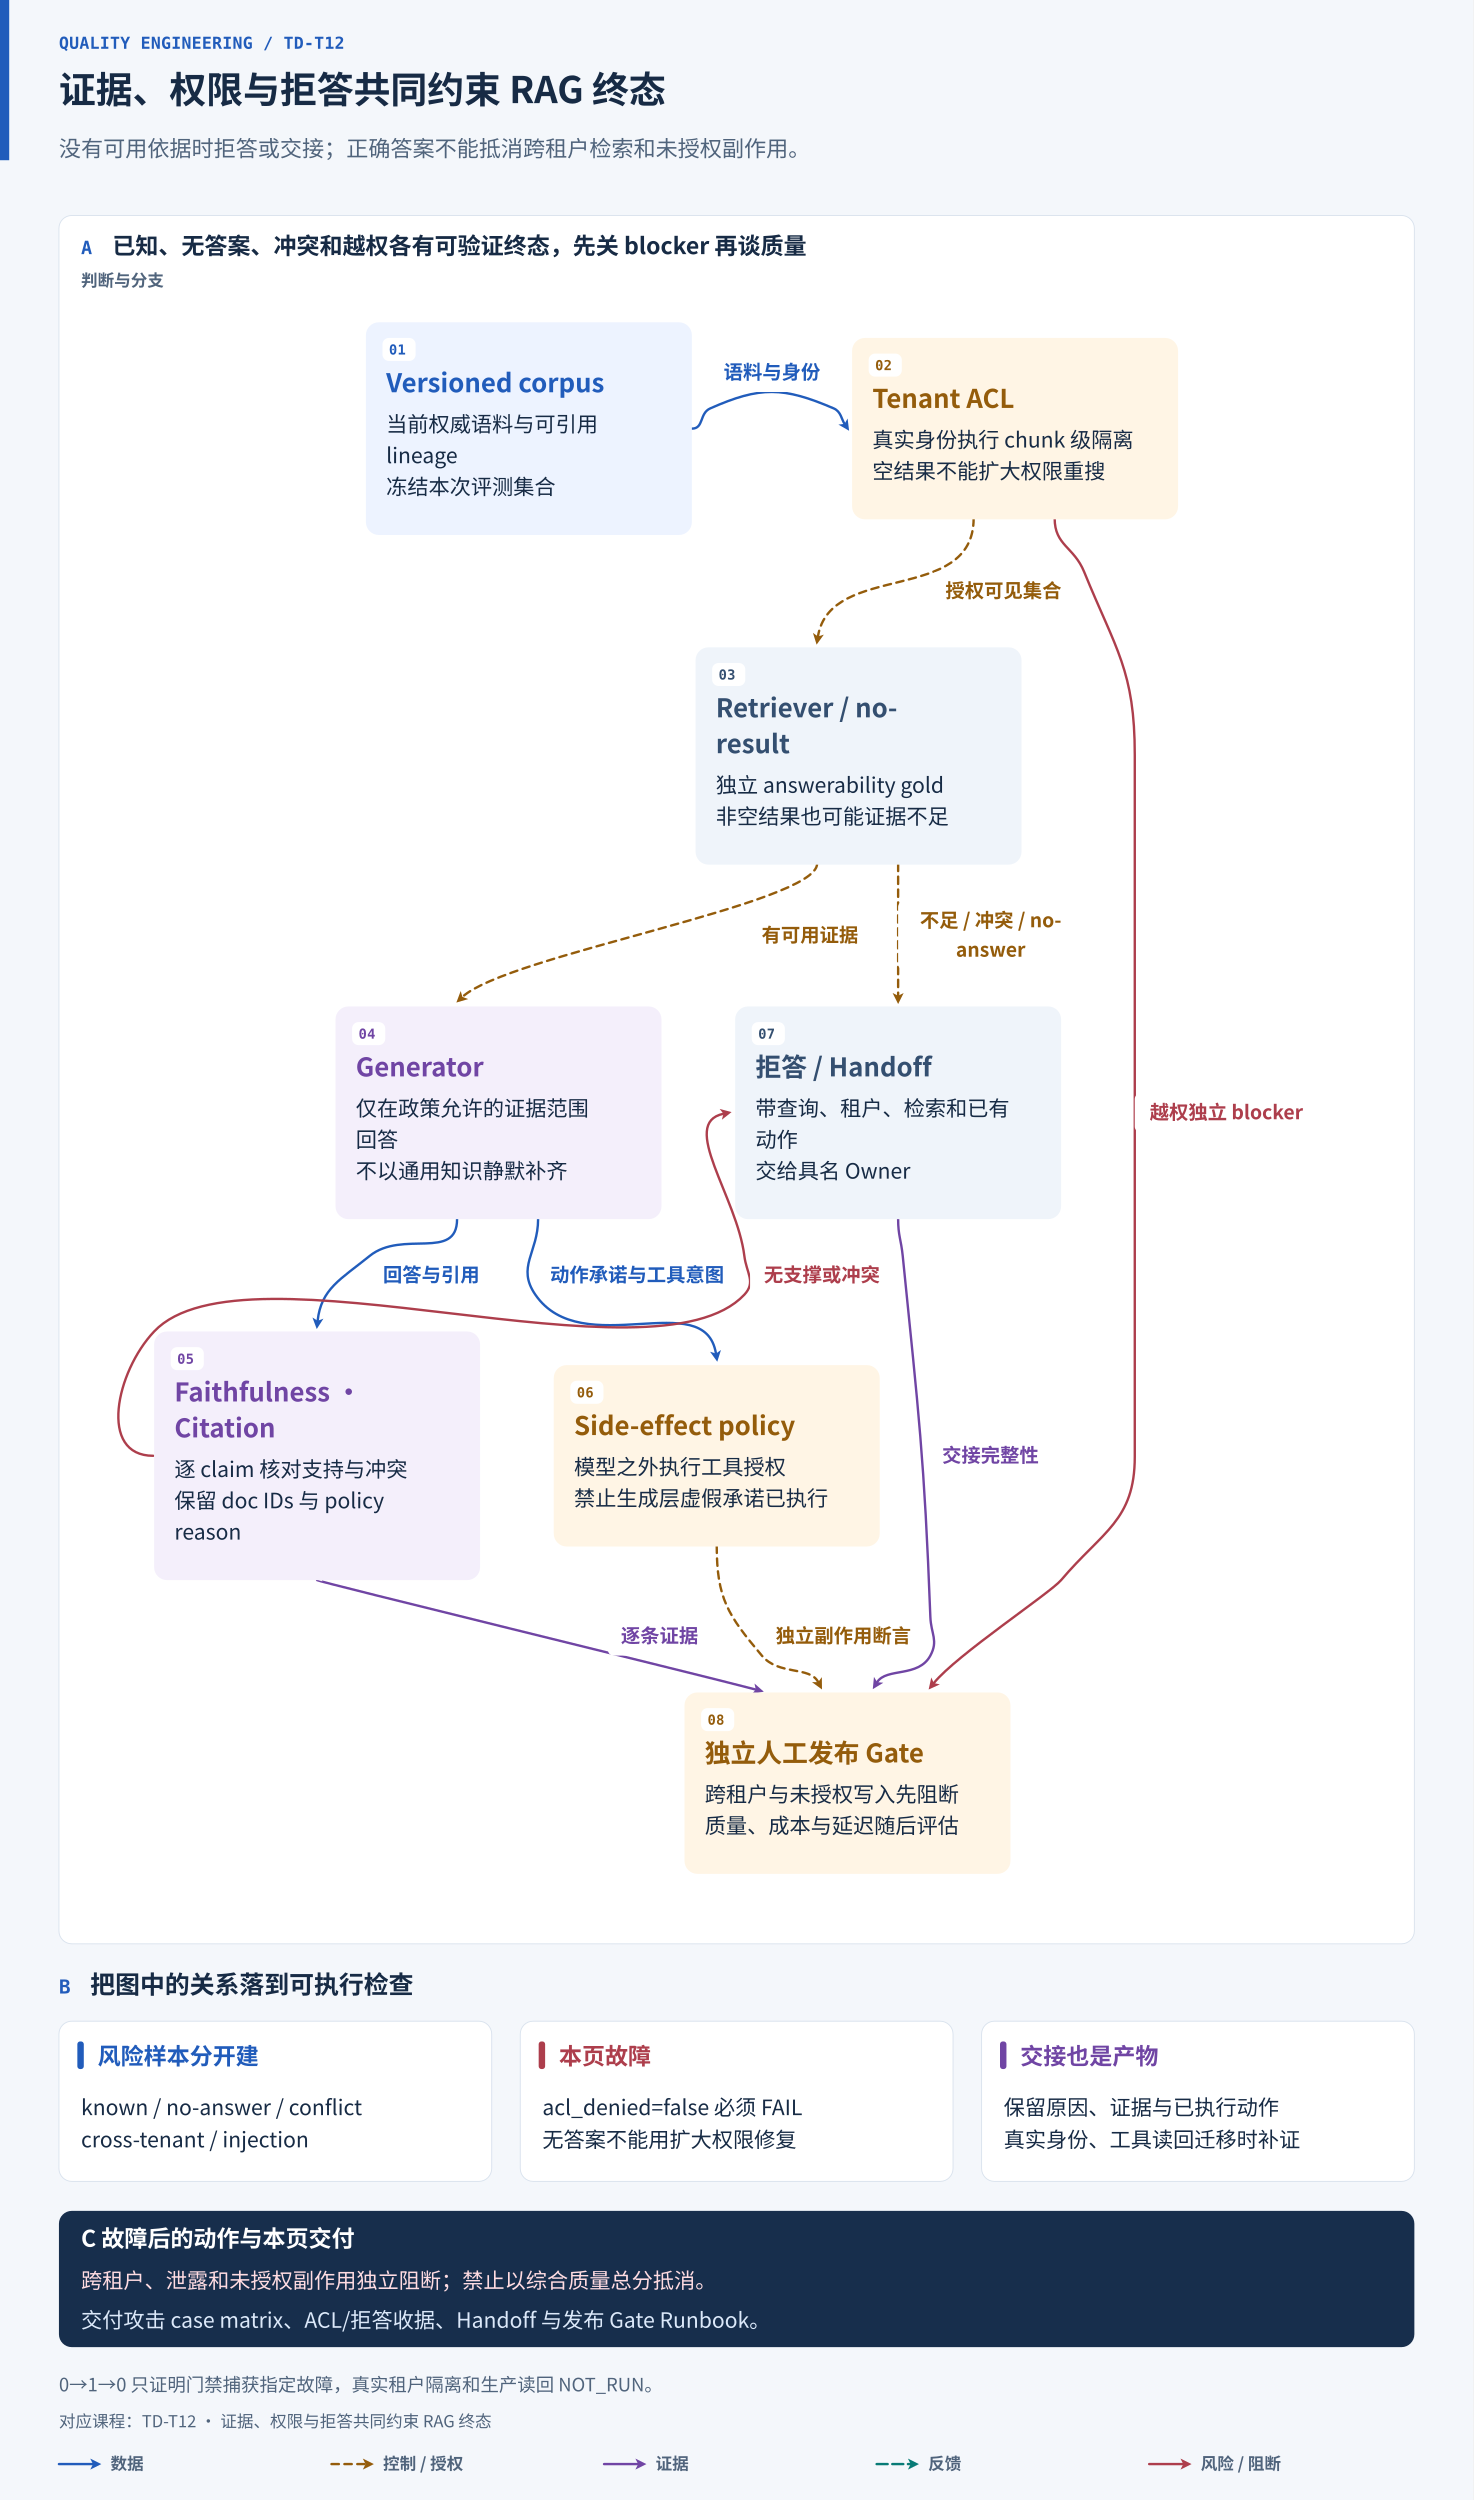
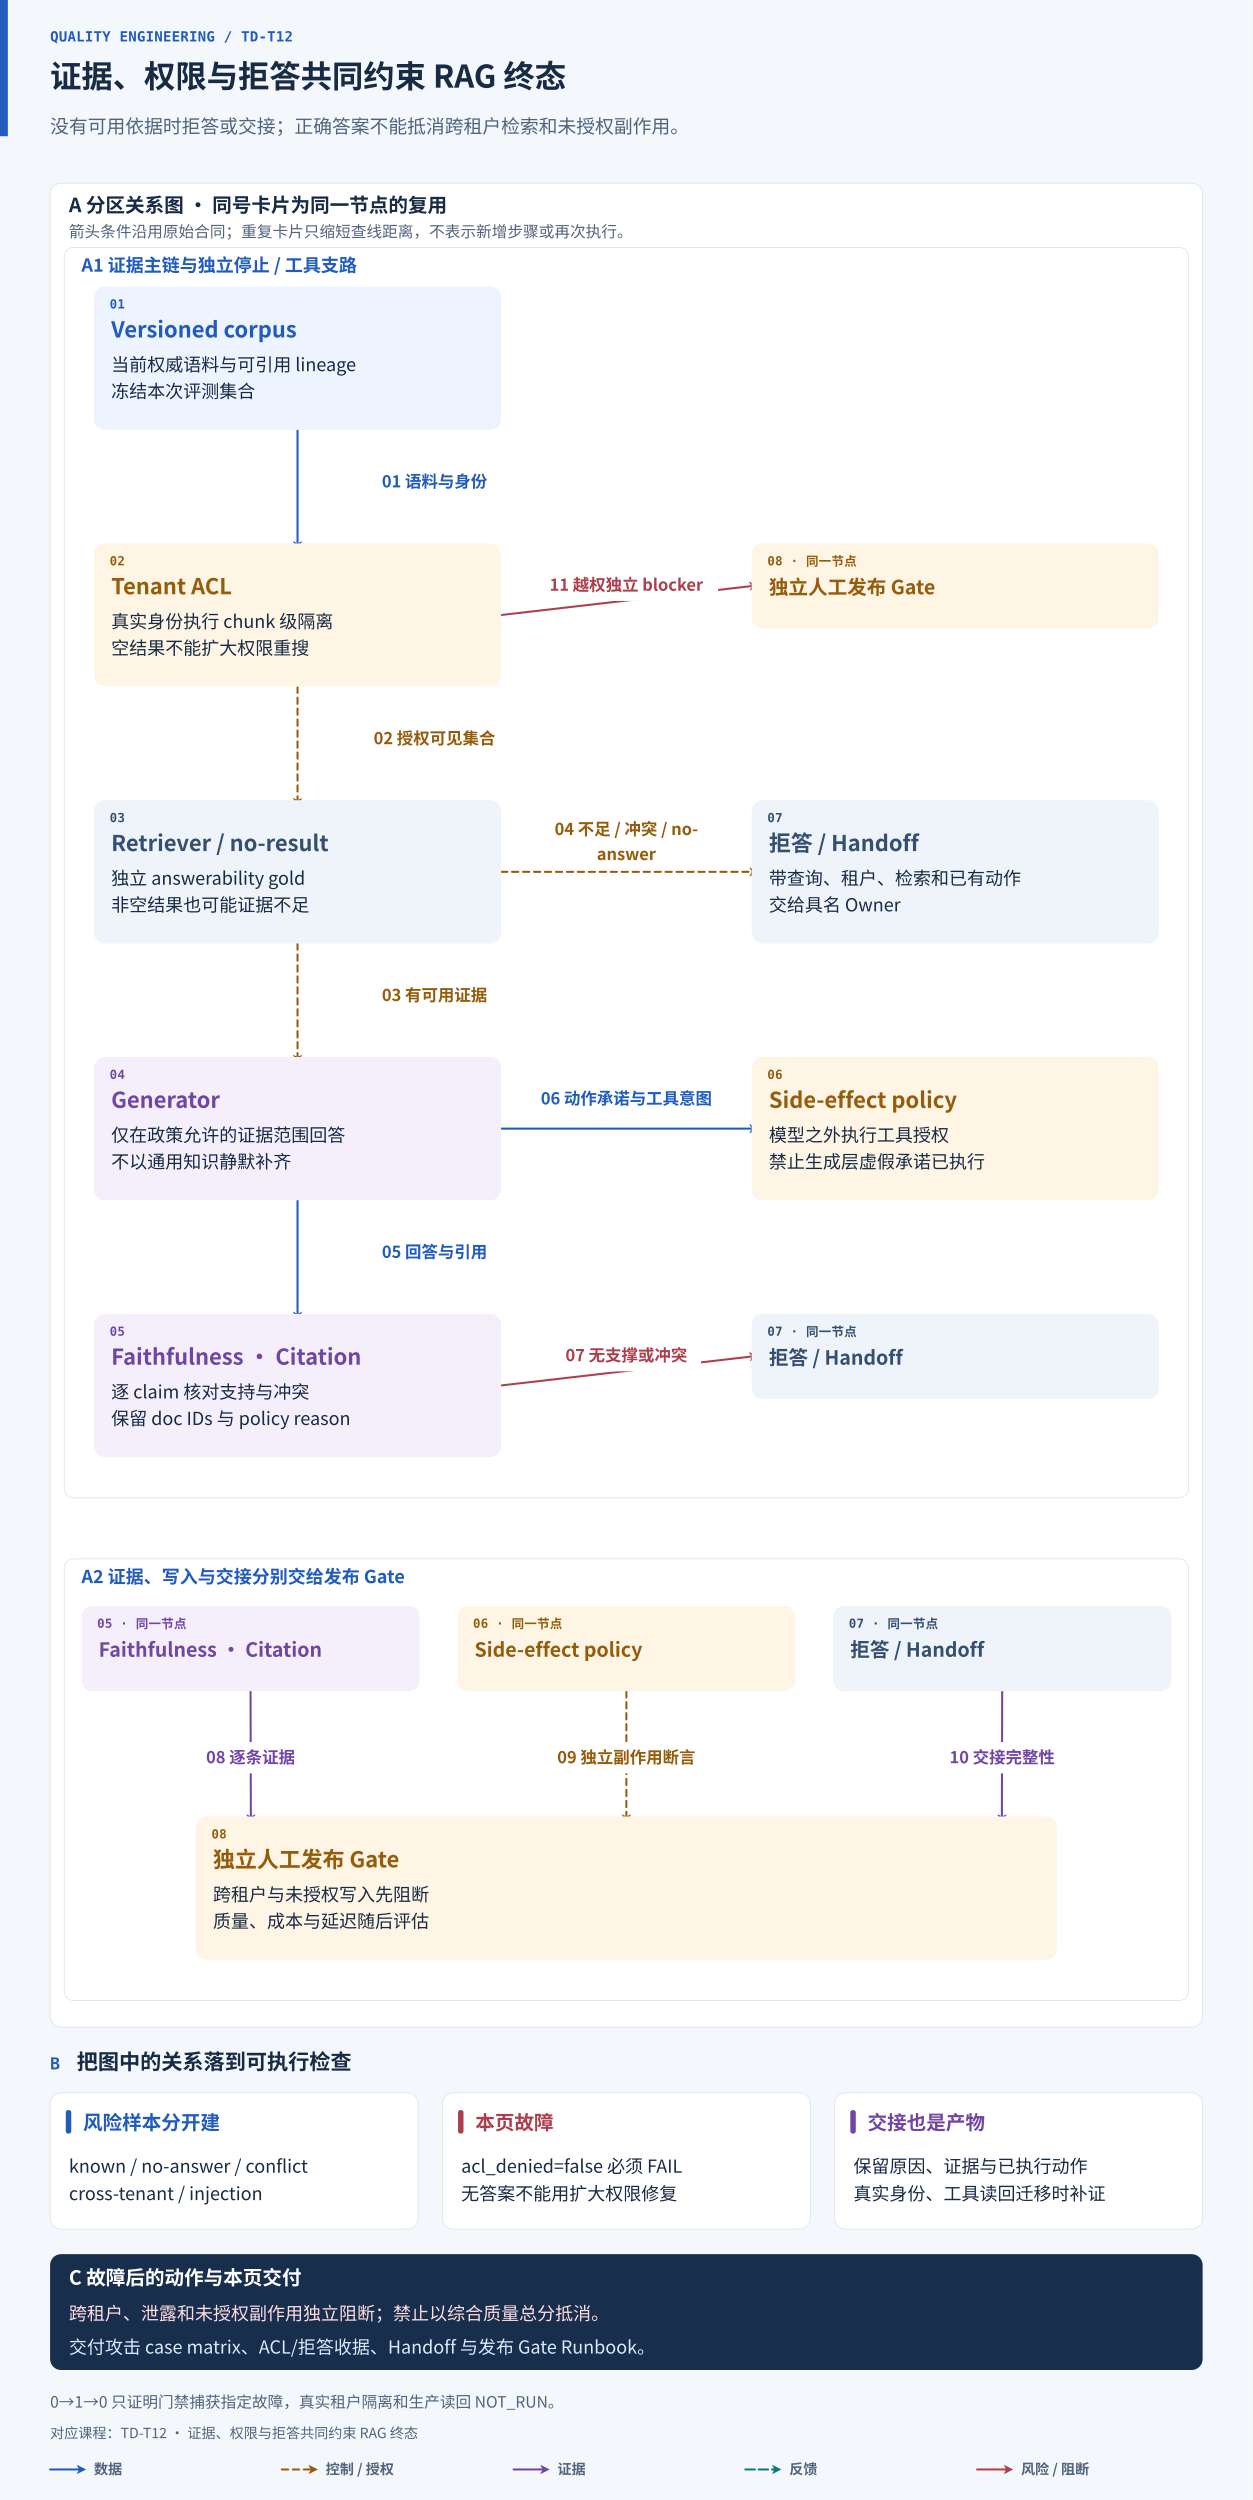
- <svg xmlns="http://www.w3.org/2000/svg" width="1600" height="2715" viewBox="0 0 1600 2715" role="img" aria-labelledby="title desc" data-redraw-version="2">
+ <svg xmlns="http://www.w3.org/2000/svg" width="1600" height="3193" viewBox="0 0 1600 3193" role="img" aria-labelledby="title desc" data-redraw-version="2">
  <style>text{font-family:'PingFang SC','Microsoft YaHei','Noto Sans CJK SC',system-ui,sans-serif}.mono{font-family:'SFMono-Regular',Consolas,monospace;letter-spacing:.25px}</style>
  <defs>
    <marker id="arr-data" markerUnits="userSpaceOnUse" markerWidth="12" markerHeight="12" refX="3" refY="6" orient="auto">
      <path d="M0 0L12 6L0 12L3 6Z" fill="#215cbb" />
    </marker>
    <marker id="arr-control" markerUnits="userSpaceOnUse" markerWidth="12" markerHeight="12" refX="3" refY="6" orient="auto">
      <path d="M0 0L12 6L0 12L3 6Z" fill="#945c0b" />
    </marker>
    <marker id="arr-evidence" markerUnits="userSpaceOnUse" markerWidth="12" markerHeight="12" refX="3" refY="6" orient="auto">
      <path d="M0 0L12 6L0 12L3 6Z" fill="#7045a4" />
    </marker>
    <marker id="arr-feedback" markerUnits="userSpaceOnUse" markerWidth="12" markerHeight="12" refX="3" refY="6" orient="auto">
      <path d="M0 0L12 6L0 12L3 6Z" fill="#087b76" />
    </marker>
    <marker id="arr-risk" markerUnits="userSpaceOnUse" markerWidth="12" markerHeight="12" refX="3" refY="6" orient="auto">
      <path d="M0 0L12 6L0 12L3 6Z" fill="#ad3e4c" />
    </marker>
  </defs>
-   <rect width="1600" height="2715" fill="#f4f7fb" />
+   <rect width="1600" height="3193" fill="#f4f7fb" />
  <rect width="10" height="174" fill="#215cbb" />
  <text x="64" y="53" font-size="18" fill="#215cbb" font-weight="750" class="mono">QUALITY ENGINEERING  /  TD-T12</text>
  <text x="64" y="112" font-size="40" fill="#172b45" font-weight="750">证据、权限与拒答共同约束 RAG 终态</text>
  <text x="64" y="170" font-size="24" fill="#50647c" font-weight="450">没有可用依据时拒答或交接；正确答案不能抵消跨租户检索和未授权副作用。</text>
-   <g id="system-graph" data-region="64,234,1472,1877">
-     <rect x="64" y="234" width="1472" height="1877" rx="14" fill="#fff" stroke="#d9e2ed" />
-     <text x="88" y="276" font-size="20" fill="#215cbb" font-weight="800" class="mono">A</text>
-     <text x="122" y="276" font-size="25" fill="#172b45" font-weight="700">已知、无答案、冲突和越权各有可验证终态，先关 blocker 再谈质量</text>
-     <text x="88" y="311" font-size="18" fill="#50647c" font-weight="550">判断与分支</text>
-     <g transform="translate(128.25 350) scale(1)" data-graph-scale="1" data-routing="dot">
-       <path class="edge edge-data" d="M623.12 115.5 C636.33 115.5 631.03 98.85 643.12 93.5 C697.58 69.41 722.38 70.04 777.12 93.5 C785.08 96.91 785.55 105.22 788.91 110.3" fill="none" stroke="#215cbb" stroke-width="2.6" stroke-linecap="round" stroke-linejoin="round" marker-end="url(#arr-data)" data-edge-id="e0" data-from="corpus" data-to="acl" />
-       <path class="edge edge-control" d="M929.12 213 C929.12 306.67 773.41 259.63 760.03 341.21" fill="none" stroke="#945c0b" stroke-width="2.6" stroke-linecap="round" stroke-linejoin="round" stroke-dasharray="8 6" marker-end="url(#arr-control)" data-edge-id="e1" data-from="acl" data-to="retrieval" />
-       <path class="edge edge-control" d="M759.12 588 C759.12 631.36 422.59 687.45 373.95 732.65" fill="none" stroke="#945c0b" stroke-width="2.6" stroke-linecap="round" stroke-linejoin="round" stroke-dasharray="8 6" marker-end="url(#arr-control)" data-edge-id="e2" data-from="retrieval" data-to="generate" />
-       <path class="edge edge-control" d="M847.12 588 C847.12 652.85 847.12 671.92 847.12 731.4" fill="none" stroke="#945c0b" stroke-width="2.6" stroke-linecap="round" stroke-linejoin="round" stroke-dasharray="8 6" marker-end="url(#arr-control)" data-edge-id="e3" data-from="retrieval" data-to="handoff" />
-       <path class="edge edge-data" d="M368.12 974 C368.12 1019.81 308.71 985.16 273.12 1014 C241.86 1039.32 220.44 1049.64 216.7 1084.39" fill="none" stroke="#215cbb" stroke-width="2.6" stroke-linecap="round" stroke-linejoin="round" marker-end="url(#arr-data)" data-edge-id="e4" data-from="generate" data-to="faith" />
-       <path class="edge edge-data" d="M456.12 974 C456.12 1010.47 432.45 1025.95 453.12 1056 C503.86 1129.79 637.37 1045.97 649.27 1119.98" fill="none" stroke="#215cbb" stroke-width="2.6" stroke-linecap="round" stroke-linejoin="round" marker-end="url(#arr-data)" data-edge-id="e5" data-from="generate" data-to="policy" />
-       <path class="edge edge-risk" d="M38.12 1231 C-21.88 1231 -2.13 1139.58 39.12 1096 C137.23 992.35 582.39 1160.01 680.12 1056 C692.9 1042.4 682.4 1032.53 680.12 1014 C672.2 949.67 608.83 869.61 657.42 859.55" fill="none" stroke="#ad3e4c" stroke-width="2.6" stroke-linecap="round" stroke-linejoin="round" marker-end="url(#arr-risk)" data-edge-id="e6" data-from="faith" data-to="handoff" />
-       <path class="edge edge-evidence" d="M216.12 1366 C216.12 1367.59 619.95 1465.9 692.52 1484.87" fill="none" stroke="#7045a4" stroke-width="2.6" stroke-linecap="round" stroke-linejoin="round" marker-end="url(#arr-evidence)" data-edge-id="e7" data-from="faith" data-to="gate" />
-       <path class="edge edge-control" d="M650.12 1328.5 C650.12 1385.9 662.19 1404.06 699.12 1448 C717.56 1469.94 751.2 1459.08 760.3 1476.76" fill="none" stroke="#945c0b" stroke-width="2.6" stroke-linecap="round" stroke-linejoin="round" stroke-dasharray="8 6" marker-end="url(#arr-control)" data-edge-id="e8" data-from="policy" data-to="gate" />
-       <path class="edge edge-evidence" d="M847.12 974 C847.12 991.92 850.32 996.17 852.12 1014 C869.62 1187.85 875.45 1231.4 882.12 1406 C882.83 1424.65 890.96 1431.56 882.12 1448 C869.12 1472.18 834.39 1460.81 824.36 1476.81" fill="none" stroke="#7045a4" stroke-width="2.6" stroke-linecap="round" stroke-linejoin="round" marker-end="url(#arr-evidence)" data-edge-id="e9" data-from="handoff" data-to="gate" />
-       <path class="edge edge-risk" d="M1017.12 213 C1017.12 242.44 1038.01 243.74 1049.12 271 C1083.74 355.98 1104.12 378.24 1104.12 470 C1104.12 470 1104.12 470 1104.12 1232 C1104.12 1301.36 1068.92 1313.05 1024.12 1366 C1012.24 1380.04 910.39 1447.48 885.9 1477.81" fill="none" stroke="#ad3e4c" stroke-width="2.6" stroke-linecap="round" stroke-linejoin="round" marker-end="url(#arr-risk)" data-edge-id="e10" data-from="acl" data-to="gate" />
-       <g id="node-corpus" class="node node-input" data-region="269.12,0,354,231">
-         <rect x="269.12" y="0" width="354" height="231" rx="14" fill="#edf3ff" stroke="none" />
-         <rect x="287.12" y="17" width="36" height="25" rx="7" fill="#fff" stroke="none" />
-         <text x="294.12" y="35" font-size="15" fill="#215cbb" font-weight="750" class="mono">01</text>
-         <text x="291.12" y="76" font-size="28" fill="#215cbb" font-weight="700">Versioned corpus</text>
-         <text x="291.12" y="119" font-size="23" fill="#172b45" font-weight="450">当前权威语料与可引用</text>
-         <text x="291.12" y="153" font-size="23" fill="#172b45" font-weight="450">lineage</text>
-         <text x="291.12" y="187" font-size="23" fill="#172b45" font-weight="450">冻结本次评测集合</text>
+   <g id="system-graph" data-region="64,234,1472,2355">
+     <rect x="64" y="234" width="1472" height="2355" rx="14" fill="#fff" stroke="#d9e2ed" />
+     <text x="88" y="271" font-size="25" fill="#172b45" font-weight="700">A  分区关系图 · 同号卡片为同一节点的复用</text>
+     <text x="88" y="303" font-size="20" fill="#50647c" font-weight="450">箭头条件沿用原始合同；重复卡片只缩短查线距离，不表示新增步骤或再次执行。</text>
+     <g transform="translate(0 234)" data-graph-scale="1" data-routing="course-2-panels">
+       <rect x="82" y="82" width="1436" height="1597" rx="12" fill="#fff" stroke="#d9e2ed" />
+       <text x="104" y="113" font-size="23" fill="#215cbb" font-weight="700">A1  证据主链与独立停止 / 工具支路</text>
+       <rect x="82" y="1757" width="1436" height="564" rx="12" fill="#fff" stroke="#d9e2ed" />
+       <text x="104" y="1788" font-size="23" fill="#215cbb" font-weight="700">A2  证据、写入与交接分别交给发布 Gate</text>
+       <path class="edge edge-data" d="M380 315 L380 387.5 L380 387.5 L380 460" fill="none" stroke="#215cbb" stroke-width="2.6" stroke-linecap="round" stroke-linejoin="round" marker-end="url(#arr-data)" data-edge-id="e0" data-from="corpus" data-to="acl" />
+       <path class="edge edge-risk" d="M640 551.5 L960 514.5" fill="none" stroke="#ad3e4c" stroke-width="2.6" stroke-linecap="round" stroke-linejoin="round" marker-end="url(#arr-risk)" data-edge-id="e10" data-from="acl" data-to="gate" />
+       <path class="edge edge-control" d="M380 643 L380 715.5 L380 715.5 L380 788" fill="none" stroke="#945c0b" stroke-width="2.6" stroke-linecap="round" stroke-linejoin="round" stroke-dasharray="8 6" marker-end="url(#arr-control)" data-edge-id="e1" data-from="acl" data-to="retrieval" />
+       <path class="edge edge-control" d="M640 879.5 L960 879.5" fill="none" stroke="#945c0b" stroke-width="2.6" stroke-linecap="round" stroke-linejoin="round" stroke-dasharray="8 6" marker-end="url(#arr-control)" data-edge-id="e3" data-from="retrieval" data-to="handoff" />
+       <path class="edge edge-control" d="M380 971 L380 1043.5 L380 1043.5 L380 1116" fill="none" stroke="#945c0b" stroke-width="2.6" stroke-linecap="round" stroke-linejoin="round" stroke-dasharray="8 6" marker-end="url(#arr-control)" data-edge-id="e2" data-from="retrieval" data-to="generate" />
+       <path class="edge edge-data" d="M640 1207.5 L960 1207.5" fill="none" stroke="#215cbb" stroke-width="2.6" stroke-linecap="round" stroke-linejoin="round" marker-end="url(#arr-data)" data-edge-id="e5" data-from="generate" data-to="policy" />
+       <path class="edge edge-data" d="M380 1299 L380 1371.5 L380 1371.5 L380 1444" fill="none" stroke="#215cbb" stroke-width="2.6" stroke-linecap="round" stroke-linejoin="round" marker-end="url(#arr-data)" data-edge-id="e4" data-from="generate" data-to="faith" />
+       <path class="edge edge-risk" d="M640 1535.5 L960 1498.5" fill="none" stroke="#ad3e4c" stroke-width="2.6" stroke-linecap="round" stroke-linejoin="round" marker-end="url(#arr-risk)" data-edge-id="e6" data-from="faith" data-to="handoff" />
+       <path class="edge edge-evidence" d="M320 1926 L320.4 2086" fill="none" stroke="#7045a4" stroke-width="2.6" stroke-linecap="round" stroke-linejoin="round" marker-end="url(#arr-evidence)" data-edge-id="e7" data-from="faith" data-to="gate" />
+       <path class="edge edge-control" d="M800 1926 L800 2086" fill="none" stroke="#945c0b" stroke-width="2.6" stroke-linecap="round" stroke-linejoin="round" stroke-dasharray="8 6" marker-end="url(#arr-control)" data-edge-id="e8" data-from="policy" data-to="gate" />
+       <path class="edge edge-evidence" d="M1280 1926 L1279.6 2086" fill="none" stroke="#7045a4" stroke-width="2.6" stroke-linecap="round" stroke-linejoin="round" marker-end="url(#arr-evidence)" data-edge-id="e9" data-from="handoff" data-to="gate" />
+       <g id="node-TD-T12-corpus" class="node node-input" data-region="120,132,520,183">
+         <rect x="120" y="132" width="520" height="183" rx="14" fill="#edf3ff" stroke="none" />
+         <text x="140" y="160" font-size="16" fill="#215cbb" font-weight="750" class="mono">01</text>
+         <text x="142" y="197" font-size="28" fill="#215cbb" font-weight="700">Versioned corpus</text>
+         <text x="142" y="240" font-size="23" fill="#172b45" font-weight="450">当前权威语料与可引用 lineage</text>
+         <text x="142" y="274" font-size="23" fill="#172b45" font-weight="450">冻结本次评测集合</text>
      </g>
-       <g id="node-acl" class="node node-control" data-region="797.12,17,354,197">
-         <rect x="797.12" y="17" width="354" height="197" rx="14" fill="#fff5e5" stroke="none" />
-         <rect x="815.12" y="34" width="36" height="25" rx="7" fill="#fff" stroke="none" />
-         <text x="822.12" y="52" font-size="15" fill="#945c0b" font-weight="750" class="mono">02</text>
-         <text x="819.12" y="93" font-size="28" fill="#945c0b" font-weight="700">Tenant ACL</text>
-         <text x="819.12" y="136" font-size="23" fill="#172b45" font-weight="450">真实身份执行 chunk 级隔离</text>
-         <text x="819.12" y="170" font-size="23" fill="#172b45" font-weight="450">空结果不能扩大权限重搜</text>
+       <g id="node-TD-T12-acl" class="node node-control" data-region="120,460,520,183">
+         <rect x="120" y="460" width="520" height="183" rx="14" fill="#fff5e5" stroke="none" />
+         <text x="140" y="488" font-size="16" fill="#945c0b" font-weight="750" class="mono">02</text>
+         <text x="142" y="525" font-size="28" fill="#945c0b" font-weight="700">Tenant ACL</text>
+         <text x="142" y="568" font-size="23" fill="#172b45" font-weight="450">真实身份执行 chunk 级隔离</text>
+         <text x="142" y="602" font-size="23" fill="#172b45" font-weight="450">空结果不能扩大权限重搜</text>
      </g>
-       <g id="node-retrieval" class="node node-process" data-region="627.12,353,354,236">
-         <rect x="627.12" y="353" width="354" height="236" rx="14" fill="#eff4fa" stroke="none" />
-         <rect x="645.12" y="370" width="36" height="25" rx="7" fill="#fff" stroke="none" />
-         <text x="652.12" y="388" font-size="15" fill="#344f70" font-weight="750" class="mono">03</text>
-         <text x="649.12" y="429" font-size="28" fill="#344f70" font-weight="700">Retriever / no-</text>
-         <text x="649.12" y="468" font-size="28" fill="#344f70" font-weight="700">result</text>
-         <text x="649.12" y="511" font-size="23" fill="#172b45" font-weight="450">独立 answerability gold</text>
-         <text x="649.12" y="545" font-size="23" fill="#172b45" font-weight="450">非空结果也可能证据不足</text>
+       <g id="node-TD-T12-gate-blocker" class="node node-control" data-region="960,460,520,109">
+         <rect x="960" y="460" width="520" height="109" rx="14" fill="#fff5e5" stroke="none" />
+         <text x="980" y="488" font-size="16" fill="#945c0b" font-weight="750" class="mono">08 · 同一节点</text>
+         <text x="982" y="525" font-size="25" fill="#945c0b" font-weight="700">独立人工发布 Gate</text>
      </g>
-       <g id="node-generate" class="node node-ai" data-region="236.12,743,354,231">
-         <rect x="236.12" y="743" width="354" height="231" rx="14" fill="#f4effb" stroke="none" />
-         <rect x="254.12" y="760" width="36" height="25" rx="7" fill="#fff" stroke="none" />
-         <text x="261.12" y="778" font-size="15" fill="#7045a4" font-weight="750" class="mono">04</text>
-         <text x="258.12" y="819" font-size="28" fill="#7045a4" font-weight="700">Generator</text>
-         <text x="258.12" y="862" font-size="23" fill="#172b45" font-weight="450">仅在政策允许的证据范围</text>
-         <text x="258.12" y="896" font-size="23" fill="#172b45" font-weight="450">回答</text>
-         <text x="258.12" y="930" font-size="23" fill="#172b45" font-weight="450">不以通用知识静默补齐</text>
+       <g id="node-TD-T12-retrieval" class="node node-process" data-region="120,788,520,183">
+         <rect x="120" y="788" width="520" height="183" rx="14" fill="#eff4fa" stroke="none" />
+         <text x="140" y="816" font-size="16" fill="#344f70" font-weight="750" class="mono">03</text>
+         <text x="142" y="853" font-size="28" fill="#344f70" font-weight="700">Retriever / no-result</text>
+         <text x="142" y="896" font-size="23" fill="#172b45" font-weight="450">独立 answerability gold</text>
+         <text x="142" y="930" font-size="23" fill="#172b45" font-weight="450">非空结果也可能证据不足</text>
      </g>
-       <g id="node-faith" class="node node-evidence" data-region="39.120000000000005,1096,354,270">
-         <rect x="39.12" y="1096" width="354" height="270" rx="14" fill="#f4effb" stroke="none" />
-         <rect x="57.12" y="1113" width="36" height="25" rx="7" fill="#fff" stroke="none" />
-         <text x="64.12" y="1131" font-size="15" fill="#7045a4" font-weight="750" class="mono">05</text>
-         <text x="61.12" y="1172" font-size="28" fill="#7045a4" font-weight="700">Faithfulness ·</text>
-         <text x="61.12" y="1211" font-size="28" fill="#7045a4" font-weight="700">Citation</text>
-         <text x="61.12" y="1254" font-size="23" fill="#172b45" font-weight="450">逐 claim 核对支持与冲突</text>
-         <text x="61.12" y="1288" font-size="23" fill="#172b45" font-weight="450">保留 doc IDs 与 policy</text>
-         <text x="61.12" y="1322" font-size="23" fill="#172b45" font-weight="450">reason</text>
+       <g id="node-TD-T12-handoff" class="node node-process" data-region="960,788,520,183">
+         <rect x="960" y="788" width="520" height="183" rx="14" fill="#eff4fa" stroke="none" />
+         <text x="980" y="816" font-size="16" fill="#344f70" font-weight="750" class="mono">07</text>
+         <text x="982" y="853" font-size="28" fill="#344f70" font-weight="700">拒答 / Handoff</text>
+         <text x="982" y="896" font-size="23" fill="#172b45" font-weight="450">带查询、租户、检索和已有动作</text>
+         <text x="982" y="930" font-size="23" fill="#172b45" font-weight="450">交给具名 Owner</text>
      </g>
-       <g id="node-policy" class="node node-control" data-region="473.12,1132.5,354,197">
-         <rect x="473.12" y="1132.5" width="354" height="197" rx="14" fill="#fff5e5" stroke="none" />
-         <rect x="491.12" y="1149.5" width="36" height="25" rx="7" fill="#fff" stroke="none" />
-         <text x="498.12" y="1167.5" font-size="15" fill="#945c0b" font-weight="750" class="mono">06</text>
-         <text x="495.12" y="1208.5" font-size="28" fill="#945c0b" font-weight="700">Side-effect policy</text>
-         <text x="495.12" y="1251.5" font-size="23" fill="#172b45" font-weight="450">模型之外执行工具授权</text>
-         <text x="495.12" y="1285.5" font-size="23" fill="#172b45" font-weight="450">禁止生成层虚假承诺已执行</text>
+       <g id="node-TD-T12-generate" class="node node-ai" data-region="120,1116,520,183">
+         <rect x="120" y="1116" width="520" height="183" rx="14" fill="#f4effb" stroke="none" />
+         <text x="140" y="1144" font-size="16" fill="#7045a4" font-weight="750" class="mono">04</text>
+         <text x="142" y="1181" font-size="28" fill="#7045a4" font-weight="700">Generator</text>
+         <text x="142" y="1224" font-size="23" fill="#172b45" font-weight="450">仅在政策允许的证据范围回答</text>
+         <text x="142" y="1258" font-size="23" fill="#172b45" font-weight="450">不以通用知识静默补齐</text>
      </g>
-       <g id="node-handoff" class="node node-process" data-region="670.12,743,354,231">
-         <rect x="670.12" y="743" width="354" height="231" rx="14" fill="#eff4fa" stroke="none" />
-         <rect x="688.12" y="760" width="36" height="25" rx="7" fill="#fff" stroke="none" />
-         <text x="695.12" y="778" font-size="15" fill="#344f70" font-weight="750" class="mono">07</text>
-         <text x="692.12" y="819" font-size="28" fill="#344f70" font-weight="700">拒答 / Handoff</text>
-         <text x="692.12" y="862" font-size="23" fill="#172b45" font-weight="450">带查询、租户、检索和已有</text>
-         <text x="692.12" y="896" font-size="23" fill="#172b45" font-weight="450">动作</text>
-         <text x="692.12" y="930" font-size="23" fill="#172b45" font-weight="450">交给具名 Owner</text>
+       <g id="node-TD-T12-policy" class="node node-control" data-region="960,1116,520,183">
+         <rect x="960" y="1116" width="520" height="183" rx="14" fill="#fff5e5" stroke="none" />
+         <text x="980" y="1144" font-size="16" fill="#945c0b" font-weight="750" class="mono">06</text>
+         <text x="982" y="1181" font-size="28" fill="#945c0b" font-weight="700">Side-effect policy</text>
+         <text x="982" y="1224" font-size="23" fill="#172b45" font-weight="450">模型之外执行工具授权</text>
+         <text x="982" y="1258" font-size="23" fill="#172b45" font-weight="450">禁止生成层虚假承诺已执行</text>
      </g>
-       <g id="node-gate" class="node node-control" data-region="615.12,1488,354,197">
-         <rect x="615.12" y="1488" width="354" height="197" rx="14" fill="#fff5e5" stroke="none" />
-         <rect x="633.12" y="1505" width="36" height="25" rx="7" fill="#fff" stroke="none" />
-         <text x="640.12" y="1523" font-size="15" fill="#945c0b" font-weight="750" class="mono">08</text>
-         <text x="637.12" y="1564" font-size="28" fill="#945c0b" font-weight="700">独立人工发布 Gate</text>
-         <text x="637.12" y="1607" font-size="23" fill="#172b45" font-weight="450">跨租户与未授权写入先阻断</text>
-         <text x="637.12" y="1641" font-size="23" fill="#172b45" font-weight="450">质量、成本与延迟随后评估</text>
+       <g id="node-TD-T12-faith" class="node node-evidence" data-region="120,1444,520,183">
+         <rect x="120" y="1444" width="520" height="183" rx="14" fill="#f4effb" stroke="none" />
+         <text x="140" y="1472" font-size="16" fill="#7045a4" font-weight="750" class="mono">05</text>
+         <text x="142" y="1509" font-size="28" fill="#7045a4" font-weight="700">Faithfulness · Citation</text>
+         <text x="142" y="1552" font-size="23" fill="#172b45" font-weight="450">逐 claim 核对支持与冲突</text>
+         <text x="142" y="1586" font-size="23" fill="#172b45" font-weight="450">保留 doc IDs 与 policy reason</text>
      </g>
-       <rect x="643.12" y="33.7" width="134" height="42" rx="6" fill="#fff" stroke="none" />
-       <text x="710.12" y="61.7" font-size="21" fill="#215cbb" font-weight="600" text-anchor="middle" class="edge-label" data-edge-id="e0">语料与身份</text>
-       <rect x="883.52" y="271" width="156" height="42" rx="6" fill="#fff" stroke="none" />
-       <text x="961.52" y="299" font-size="21" fill="#945c0b" font-weight="600" text-anchor="middle" class="edge-label" data-edge-id="e1">授权可见集合</text>
-       <rect x="684.32" y="645" width="134" height="42" rx="6" fill="#fff" stroke="none" />
-       <text x="751.32" y="673" font-size="21" fill="#945c0b" font-weight="600" text-anchor="middle" class="edge-label" data-edge-id="e2">有可用证据</text>
-       <rect x="847.12" y="629" width="201" height="74" rx="6" fill="#fff" stroke="none" />
-       <text x="947.62" y="657" font-size="21" fill="#945c0b" font-weight="600" text-anchor="middle" class="edge-label" data-edge-id="e3">不足 / 冲突 / no-</text>
-       <text x="947.62" y="689" font-size="21" fill="#945c0b" font-weight="600" text-anchor="middle" class="edge-label" data-edge-id="e3">answer</text>
-       <rect x="273.12" y="1014" width="134" height="42" rx="6" fill="#fff" stroke="none" />
-       <text x="340.12" y="1042" font-size="21" fill="#215cbb" font-weight="600" text-anchor="middle" class="edge-label" data-edge-id="e4">回答与引用</text>
-       <rect x="453.12" y="1014" width="221" height="42" rx="6" fill="#fff" stroke="none" />
-       <text x="563.62" y="1042" font-size="21" fill="#215cbb" font-weight="600" text-anchor="middle" class="edge-label" data-edge-id="e5">动作承诺与工具意图</text>
-       <rect x="686.34" y="1014" width="156" height="42" rx="6" fill="#fff" stroke="none" />
-       <text x="764.34" y="1042" font-size="21" fill="#ad3e4c" font-weight="600" text-anchor="middle" class="edge-label" data-edge-id="e6">无支撑或冲突</text>
-       <rect x="532.02" y="1406" width="112" height="42" rx="6" fill="#fff" stroke="none" />
-       <text x="588.02" y="1434" font-size="21" fill="#7045a4" font-weight="600" text-anchor="middle" class="edge-label" data-edge-id="e7">逐条证据</text>
-       <rect x="699.12" y="1406" width="177" height="42" rx="6" fill="#fff" stroke="none" />
-       <text x="787.62" y="1434" font-size="21" fill="#945c0b" font-weight="600" text-anchor="middle" class="edge-label" data-edge-id="e8">独立副作用断言</text>
-       <rect x="880.35" y="1210" width="134" height="42" rx="6" fill="#fff" stroke="none" />
-       <text x="947.35" y="1238" font-size="21" fill="#7045a4" font-weight="600" text-anchor="middle" class="edge-label" data-edge-id="e9">交接完整性</text>
-       <rect x="1104.1" y="837.5" width="199" height="42" rx="6" fill="#fff" stroke="none" />
-       <text x="1203.6" y="865.5" font-size="21" fill="#ad3e4c" font-weight="600" text-anchor="middle" class="edge-label" data-edge-id="e10">越权独立 blocker</text>
+       <g id="node-TD-T12-handoff-faith" class="node node-process" data-region="960,1444,520,109">
+         <rect x="960" y="1444" width="520" height="109" rx="14" fill="#eff4fa" stroke="none" />
+         <text x="980" y="1472" font-size="16" fill="#344f70" font-weight="750" class="mono">07 · 同一节点</text>
+         <text x="982" y="1509" font-size="25" fill="#344f70" font-weight="700">拒答 / Handoff</text>
+       </g>
+       <g id="node-TD-T12-faith-exit" class="node node-evidence" data-region="104,1817,432,109">
+         <rect x="104" y="1817" width="432" height="109" rx="14" fill="#f4effb" stroke="none" />
+         <text x="124" y="1845" font-size="16" fill="#7045a4" font-weight="750" class="mono">05 · 同一节点</text>
+         <text x="126" y="1882" font-size="25" fill="#7045a4" font-weight="700">Faithfulness · Citation</text>
+       </g>
+       <g id="node-TD-T12-policy-exit" class="node node-control" data-region="584,1817,432,109">
+         <rect x="584" y="1817" width="432" height="109" rx="14" fill="#fff5e5" stroke="none" />
+         <text x="604" y="1845" font-size="16" fill="#945c0b" font-weight="750" class="mono">06 · 同一节点</text>
+         <text x="606" y="1882" font-size="25" fill="#945c0b" font-weight="700">Side-effect policy</text>
+       </g>
+       <g id="node-TD-T12-handoff-exit" class="node node-process" data-region="1064,1817,432,109">
+         <rect x="1064" y="1817" width="432" height="109" rx="14" fill="#eff4fa" stroke="none" />
+         <text x="1084" y="1845" font-size="16" fill="#344f70" font-weight="750" class="mono">07 · 同一节点</text>
+         <text x="1086" y="1882" font-size="25" fill="#344f70" font-weight="700">拒答 / Handoff</text>
+       </g>
+       <g id="node-TD-T12-gate" class="node node-control" data-region="250,2086,1100,183">
+         <rect x="250" y="2086" width="1100" height="183" rx="14" fill="#fff5e5" stroke="none" />
+         <text x="270" y="2114" font-size="16" fill="#945c0b" font-weight="750" class="mono">08</text>
+         <text x="272" y="2151" font-size="28" fill="#945c0b" font-weight="700">独立人工发布 Gate</text>
+         <text x="272" y="2194" font-size="23" fill="#172b45" font-weight="450">跨租户与未授权写入先阻断</text>
+         <text x="272" y="2228" font-size="23" fill="#172b45" font-weight="450">质量、成本与延迟随后评估</text>
+       </g>
+       <rect x="470.61" y="361.5" width="168.78" height="40" rx="6" fill="#fff" stroke="none" />
+       <text x="555" y="388.5" font-size="21" fill="#215cbb" font-weight="600" text-anchor="middle" class="edge-label" data-edge-id="e0">01  语料与身份</text>
+       <rect x="682.85" y="493.5" width="234.3" height="40" rx="6" fill="#fff" stroke="none" />
+       <text x="800" y="520.5" font-size="21" fill="#ad3e4c" font-weight="600" text-anchor="middle" class="edge-label" data-edge-id="e10">11  越权独立 blocker</text>
+       <rect x="459.69" y="689.5" width="190.62" height="40" rx="6" fill="#fff" stroke="none" />
+       <text x="555" y="716.5" font-size="21" fill="#945c0b" font-weight="600" text-anchor="middle" class="edge-label" data-edge-id="e1">02  授权可见集合</text>
+       <rect x="681.8" y="805.5" width="236.4" height="72" rx="6" fill="#fff" stroke="none" />
+       <text x="800" y="832.5" font-size="21" fill="#945c0b" font-weight="600" text-anchor="middle" class="edge-label" data-edge-id="e3">04  不足 / 冲突 / no-</text>
+       <text x="800" y="864.5" font-size="21" fill="#945c0b" font-weight="600" text-anchor="middle" class="edge-label" data-edge-id="e3">answer</text>
+       <rect x="470.61" y="1017.5" width="168.78" height="40" rx="6" fill="#fff" stroke="none" />
+       <text x="555" y="1044.5" font-size="21" fill="#945c0b" font-weight="600" text-anchor="middle" class="edge-label" data-edge-id="e2">03  有可用证据</text>
+       <rect x="671.93" y="1149.5" width="256.14" height="40" rx="6" fill="#fff" stroke="none" />
+       <text x="800" y="1176.5" font-size="21" fill="#215cbb" font-weight="600" text-anchor="middle" class="edge-label" data-edge-id="e5">06  动作承诺与工具意图</text>
+       <rect x="470.61" y="1345.5" width="168.78" height="40" rx="6" fill="#fff" stroke="none" />
+       <text x="555" y="1372.5" font-size="21" fill="#215cbb" font-weight="600" text-anchor="middle" class="edge-label" data-edge-id="e4">05  回答与引用</text>
+       <rect x="704.69" y="1477.5" width="190.62" height="40" rx="6" fill="#fff" stroke="none" />
+       <text x="800" y="1504.5" font-size="21" fill="#ad3e4c" font-weight="600" text-anchor="middle" class="edge-label" data-edge-id="e6">07  无支撑或冲突</text>
+       <rect x="246.53" y="1991" width="146.94" height="40" rx="6" fill="#fff" stroke="none" />
+       <text x="320" y="2018" font-size="21" fill="#7045a4" font-weight="600" text-anchor="middle" class="edge-label" data-edge-id="e7">08  逐条证据</text>
+       <rect x="693.77" y="1991" width="212.46" height="40" rx="6" fill="#fff" stroke="none" />
+       <text x="800" y="2018" font-size="21" fill="#945c0b" font-weight="600" text-anchor="middle" class="edge-label" data-edge-id="e8">09  独立副作用断言</text>
+       <rect x="1195.61" y="1991" width="168.78" height="40" rx="6" fill="#fff" stroke="none" />
+       <text x="1280" y="2018" font-size="21" fill="#7045a4" font-weight="600" text-anchor="middle" class="edge-label" data-edge-id="e9">10  交接完整性</text>
    </g>
  </g>
-   <text x="64" y="2165" font-size="21" fill="#215cbb" font-weight="800" class="mono">B</text>
-   <text x="98" y="2165" font-size="27" fill="#172b45" font-weight="700">把图中的关系落到可执行检查</text>
-   <g id="detail-0" data-region="64,2195,470,174">
-     <rect x="64" y="2195" width="470" height="174" rx="14" fill="#fff" stroke="#d9e2ed" />
-     <rect x="84" y="2217" width="7" height="30" rx="3" fill="#215cbb" stroke="none" />
-     <text x="106" y="2242" font-size="25" fill="#215cbb" font-weight="700">风险样本分开建</text>
-     <text x="88" y="2297" font-size="23" fill="#172b45" font-weight="450">known / no-answer / conflict</text>
-     <text x="88" y="2332" font-size="23" fill="#172b45" font-weight="450">cross-tenant / injection</text>
+   <text x="64" y="2643" font-size="21" fill="#215cbb" font-weight="800" class="mono">B</text>
+   <text x="98" y="2643" font-size="27" fill="#172b45" font-weight="700">把图中的关系落到可执行检查</text>
+   <g id="detail-0" data-region="64,2673,470,174">
+     <rect x="64" y="2673" width="470" height="174" rx="14" fill="#fff" stroke="#d9e2ed" />
+     <rect x="84" y="2695" width="7" height="30" rx="3" fill="#215cbb" stroke="none" />
+     <text x="106" y="2720" font-size="25" fill="#215cbb" font-weight="700">风险样本分开建</text>
+     <text x="88" y="2775" font-size="23" fill="#172b45" font-weight="450">known / no-answer / conflict</text>
+     <text x="88" y="2810" font-size="23" fill="#172b45" font-weight="450">cross-tenant / injection</text>
  </g>
-   <g id="detail-1" data-region="565,2195,470,174">
-     <rect x="565" y="2195" width="470" height="174" rx="14" fill="#fff" stroke="#d9e2ed" />
-     <rect x="585" y="2217" width="7" height="30" rx="3" fill="#ad3e4c" stroke="none" />
-     <text x="607" y="2242" font-size="25" fill="#ad3e4c" font-weight="700">本页故障</text>
-     <text x="589" y="2297" font-size="23" fill="#172b45" font-weight="450">acl_denied=false 必须 FAIL</text>
-     <text x="589" y="2332" font-size="23" fill="#172b45" font-weight="450">无答案不能用扩大权限修复</text>
+   <g id="detail-1" data-region="565,2673,470,174">
+     <rect x="565" y="2673" width="470" height="174" rx="14" fill="#fff" stroke="#d9e2ed" />
+     <rect x="585" y="2695" width="7" height="30" rx="3" fill="#ad3e4c" stroke="none" />
+     <text x="607" y="2720" font-size="25" fill="#ad3e4c" font-weight="700">本页故障</text>
+     <text x="589" y="2775" font-size="23" fill="#172b45" font-weight="450">acl_denied=false 必须 FAIL</text>
+     <text x="589" y="2810" font-size="23" fill="#172b45" font-weight="450">无答案不能用扩大权限修复</text>
  </g>
-   <g id="detail-2" data-region="1066,2195,470,174">
-     <rect x="1066" y="2195" width="470" height="174" rx="14" fill="#fff" stroke="#d9e2ed" />
-     <rect x="1086" y="2217" width="7" height="30" rx="3" fill="#7045a4" stroke="none" />
-     <text x="1108" y="2242" font-size="25" fill="#7045a4" font-weight="700">交接也是产物</text>
-     <text x="1090" y="2297" font-size="23" fill="#172b45" font-weight="450">保留原因、证据与已执行动作</text>
-     <text x="1090" y="2332" font-size="23" fill="#172b45" font-weight="450">真实身份、工具读回迁移时补证</text>
+   <g id="detail-2" data-region="1066,2673,470,174">
+     <rect x="1066" y="2673" width="470" height="174" rx="14" fill="#fff" stroke="#d9e2ed" />
+     <rect x="1086" y="2695" width="7" height="30" rx="3" fill="#7045a4" stroke="none" />
+     <text x="1108" y="2720" font-size="25" fill="#7045a4" font-weight="700">交接也是产物</text>
+     <text x="1090" y="2775" font-size="23" fill="#172b45" font-weight="450">保留原因、证据与已执行动作</text>
+     <text x="1090" y="2810" font-size="23" fill="#172b45" font-weight="450">真实身份、工具读回迁移时补证</text>
  </g>
-   <g id="failure-and-output" data-region="64,2401,1472,148">
-     <rect x="64" y="2401" width="1472" height="148" rx="14" fill="#172e4c" stroke="none" />
-     <text x="88" y="2440" font-size="25" fill="#fff" font-weight="700">C  故障后的动作与本页交付</text>
-     <text x="88" y="2485" font-size="23" fill="#ffdce2" font-weight="450">跨租户、泄露和未授权副作用独立阻断；禁止以综合质量总分抵消。</text>
-     <text x="88" y="2528" font-size="23" fill="#dce9fa" font-weight="450">交付攻击 case matrix、ACL/拒答收据、Handoff 与发布 Gate Runbook。</text>
+   <g id="failure-and-output" data-region="64,2879,1472,148">
+     <rect x="64" y="2879" width="1472" height="148" rx="14" fill="#172e4c" stroke="none" />
+     <text x="88" y="2918" font-size="25" fill="#fff" font-weight="700">C  故障后的动作与本页交付</text>
+     <text x="88" y="2963" font-size="23" fill="#ffdce2" font-weight="450">跨租户、泄露和未授权副作用独立阻断；禁止以综合质量总分抵消。</text>
+     <text x="88" y="3006" font-size="23" fill="#dce9fa" font-weight="450">交付攻击 case matrix、ACL/拒答收据、Handoff 与发布 Gate Runbook。</text>
  </g>
-   <text x="64" y="2597" font-size="20" fill="#50647c" font-weight="450">0→1→0 只证明门禁捕获指定故障，真实租户隔离和生产读回 NOT_RUN。</text>
-   <text x="64" y="2636" font-size="18" fill="#50647c" font-weight="450">对应课程：TD-T12 · 证据、权限与拒答共同约束 RAG 终态</text>
-   <path class="edge edge-data" d="M64 2676 L101 2676" fill="none" stroke="#215cbb" stroke-width="2.6" stroke-linecap="round" stroke-linejoin="round" marker-end="url(#arr-data)" />
-   <text x="120" y="2682" font-size="18" fill="#50647c" font-weight="550">数据</text>
-   <path class="edge edge-control" d="M360 2676 L397 2676" fill="none" stroke="#945c0b" stroke-width="2.6" stroke-linecap="round" stroke-linejoin="round" stroke-dasharray="8 6" marker-end="url(#arr-control)" />
-   <text x="416" y="2682" font-size="18" fill="#50647c" font-weight="550">控制 / 授权</text>
-   <path class="edge edge-evidence" d="M656 2676 L693 2676" fill="none" stroke="#7045a4" stroke-width="2.6" stroke-linecap="round" stroke-linejoin="round" marker-end="url(#arr-evidence)" />
-   <text x="712" y="2682" font-size="18" fill="#50647c" font-weight="550">证据</text>
-   <path class="edge edge-feedback" d="M952 2676 L989 2676" fill="none" stroke="#087b76" stroke-width="2.6" stroke-linecap="round" stroke-linejoin="round" stroke-dasharray="12 5" marker-end="url(#arr-feedback)" />
-   <text x="1008" y="2682" font-size="18" fill="#50647c" font-weight="550">反馈</text>
-   <path class="edge edge-risk" d="M1248 2676 L1285 2676" fill="none" stroke="#ad3e4c" stroke-width="2.6" stroke-linecap="round" stroke-linejoin="round" marker-end="url(#arr-risk)" />
-   <text x="1304" y="2682" font-size="18" fill="#50647c" font-weight="550">风险 / 阻断</text>
+   <text x="64" y="3075" font-size="20" fill="#50647c" font-weight="450">0→1→0 只证明门禁捕获指定故障，真实租户隔离和生产读回 NOT_RUN。</text>
+   <text x="64" y="3114" font-size="18" fill="#50647c" font-weight="450">对应课程：TD-T12 · 证据、权限与拒答共同约束 RAG 终态</text>
+   <path class="edge edge-data" d="M64 3154 L101 3154" fill="none" stroke="#215cbb" stroke-width="2.6" stroke-linecap="round" stroke-linejoin="round" marker-end="url(#arr-data)" />
+   <text x="120" y="3160" font-size="18" fill="#50647c" font-weight="550">数据</text>
+   <path class="edge edge-control" d="M360 3154 L397 3154" fill="none" stroke="#945c0b" stroke-width="2.6" stroke-linecap="round" stroke-linejoin="round" stroke-dasharray="8 6" marker-end="url(#arr-control)" />
+   <text x="416" y="3160" font-size="18" fill="#50647c" font-weight="550">控制 / 授权</text>
+   <path class="edge edge-evidence" d="M656 3154 L693 3154" fill="none" stroke="#7045a4" stroke-width="2.6" stroke-linecap="round" stroke-linejoin="round" marker-end="url(#arr-evidence)" />
+   <text x="712" y="3160" font-size="18" fill="#50647c" font-weight="550">证据</text>
+   <path class="edge edge-feedback" d="M952 3154 L989 3154" fill="none" stroke="#087b76" stroke-width="2.6" stroke-linecap="round" stroke-linejoin="round" stroke-dasharray="12 5" marker-end="url(#arr-feedback)" />
+   <text x="1008" y="3160" font-size="18" fill="#50647c" font-weight="550">反馈</text>
+   <path class="edge edge-risk" d="M1248 3154 L1285 3154" fill="none" stroke="#ad3e4c" stroke-width="2.6" stroke-linecap="round" stroke-linejoin="round" marker-end="url(#arr-risk)" />
+   <text x="1304" y="3160" font-size="18" fill="#50647c" font-weight="550">风险 / 阻断</text>
</svg>
